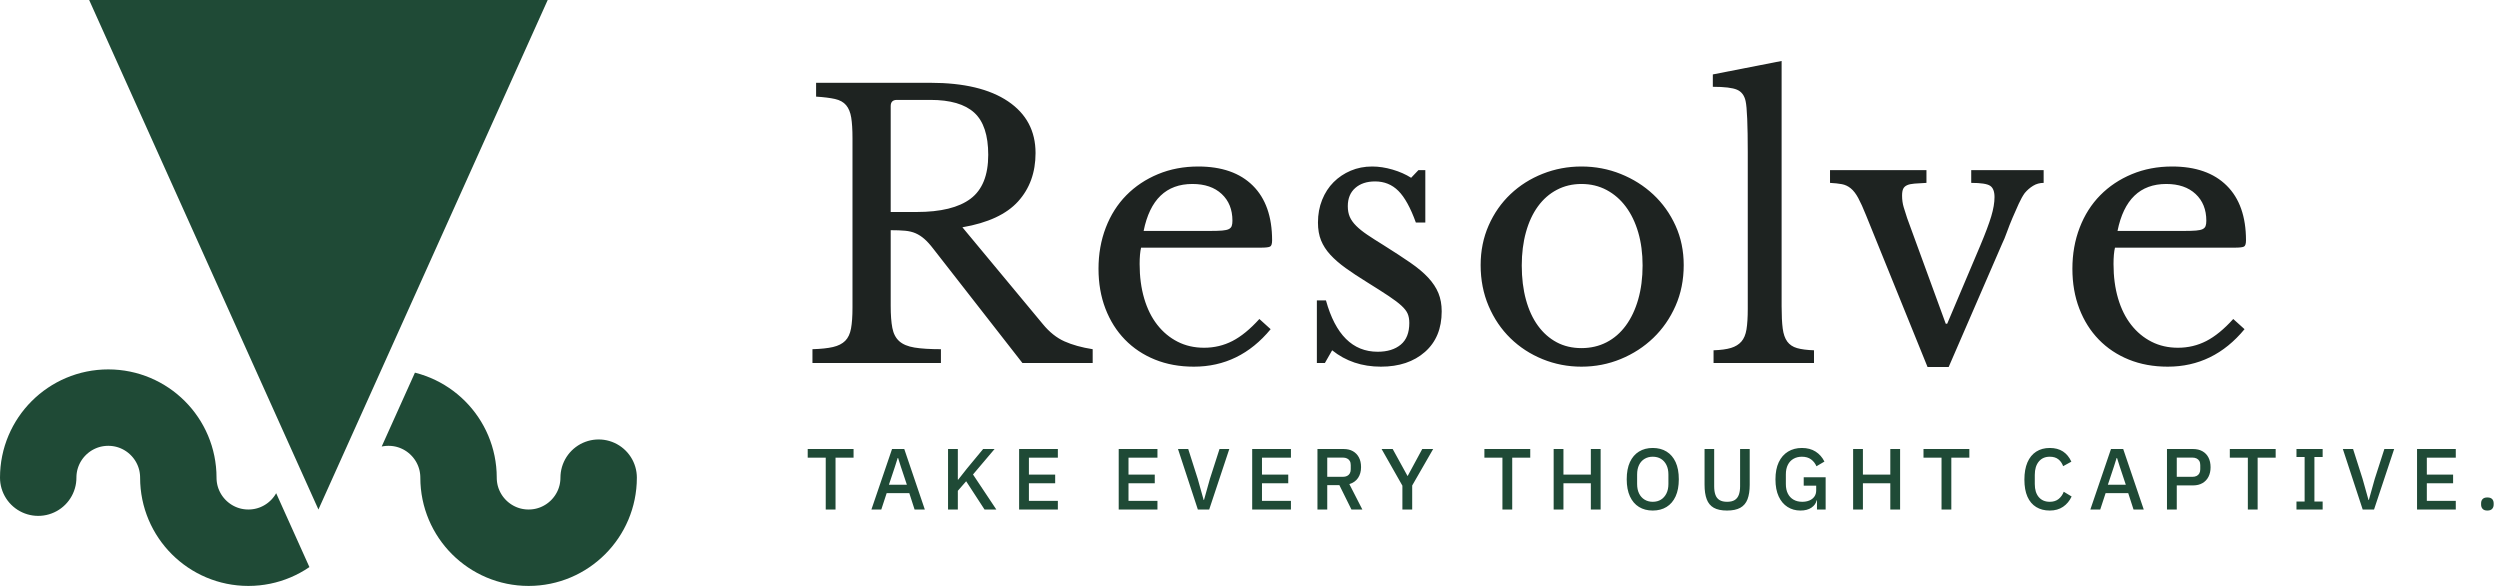
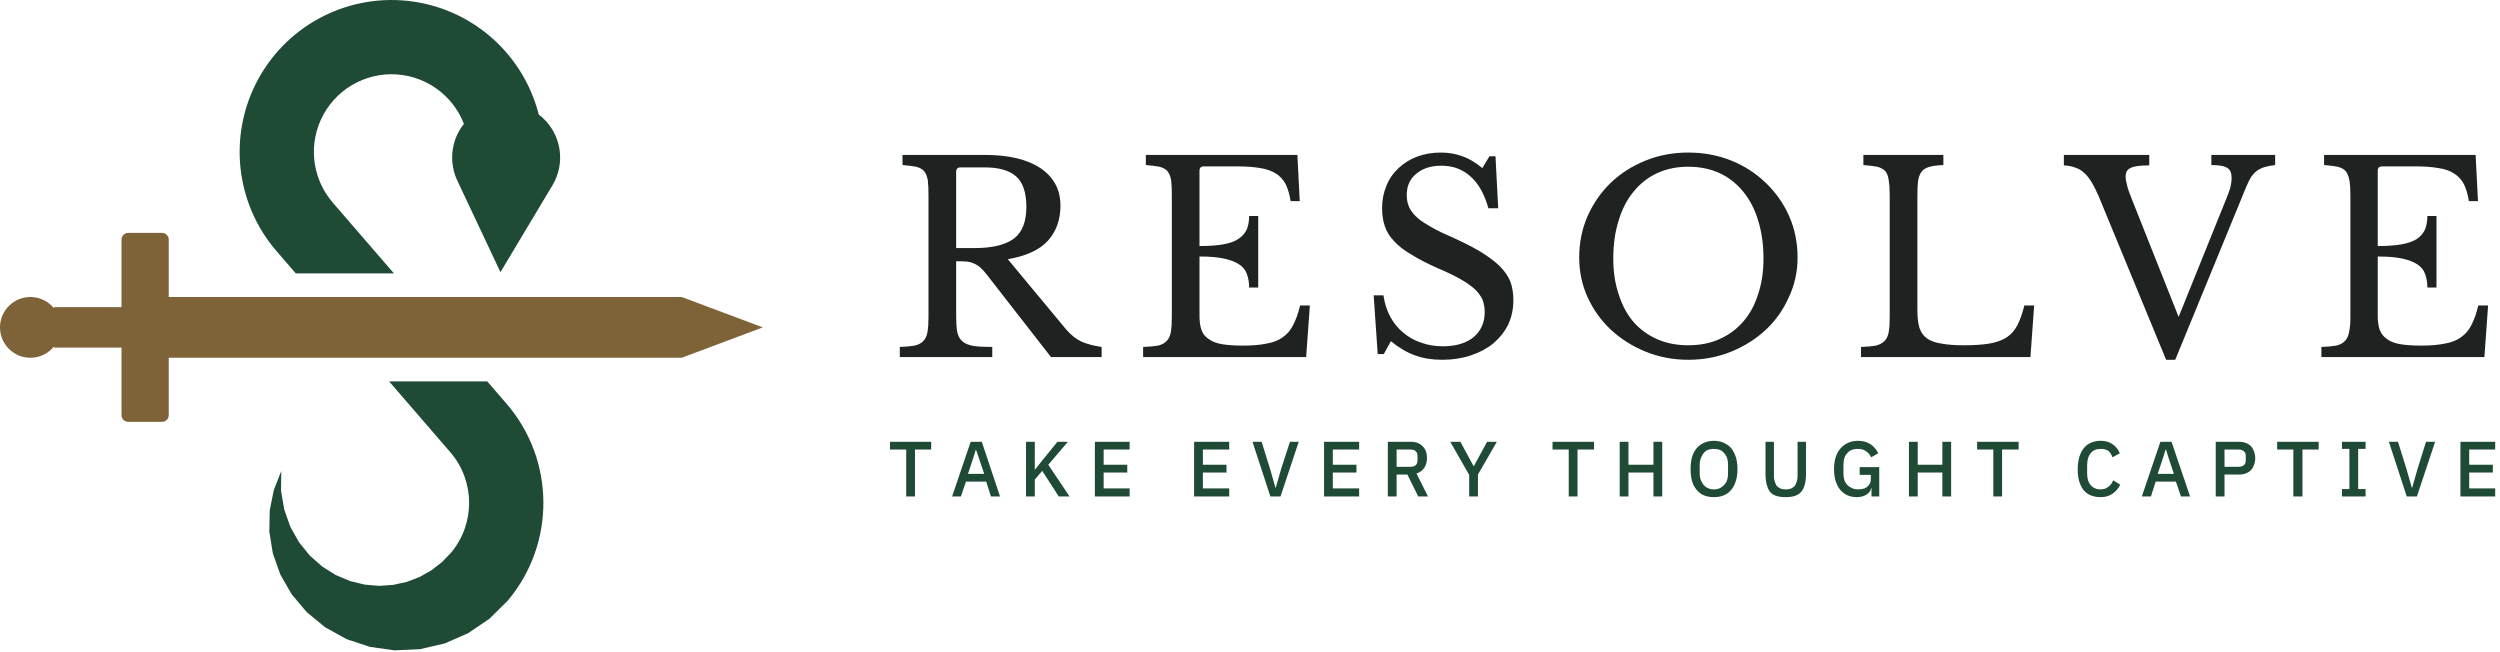
- <svg xmlns="http://www.w3.org/2000/svg" viewBox="28 36 785.1 184" width="785.054" height="184" role="img" aria-label="Resolve">
+ <svg xmlns="http://www.w3.org/2000/svg" viewBox="12 31 740.724 193" role="img">
  <g>
-     <clipPath id="h">
-       <path d="M-64 -64H320V320H-64ZM128.00 220.37 L215.47 26.00 L40.53 26.00Z" />
-     </clipPath>
-     <path clip-path="url(#h)" d="M40 186 A22 22 0 0 1 84 186 A22 22 0 0 0 128 186 A22 22 0 0 1 172 186 A22 22 0 0 0 216 186" fill="none" stroke="#1F4A36" stroke-width="24" stroke-linecap="round" />
-     <path d="M56 36 L200 36 L128 196Z" fill="#1F4A36" />
+     <path fill="#1F4A36" d="M93.95 105.42A45 45 0 1 1 172.02 66.64L150.5 71.22A23 23 0 1 0 110.6 91.04ZM162.05 150.58A45 45 0 0 1 162.47 208.93L145.62 194.78A23 23 0 0 0 145.4 164.96ZM93.95 105.42L110.6 91.04L128.71 112L99.64 112ZM145.4 164.96L162.05 150.58L156.36 144L127.29 144ZM160.28 111.64L147.49 84.5A16 16 0 1 1 175.69 85.9ZM162.47 208.93L157.04 214.31L150.73 218.59L143.78 221.64L136.43 223.35L128.95 223.69L121.62 222.67L114.69 220.37L108.39 216.89L102.91 212.4L98.43 207.1L95.04 201.2L92.83 194.93L91.8 188.52L91.92 182.21L93.13 176.18L95.31 170.63L95.33 170.63L95.27 176.42L96.21 181.94L98.01 187.06L100.58 191.64L103.77 195.59L107.44 198.84L111.46 201.37L115.69 203.15L120.02 204.21L124.33 204.58L128.53 204.29L132.55 203.4L136.32 201.95L139.78 200L142.9 197.59L145.62 194.78Z" />
+     <path fill="#7E6339" d="M62 119H214L238 128L214 137H62ZM50 100h10a2 2 0 0 1 2 2v52a2 2 0 0 1 -2 2h-10a2 2 0 0 1 -2 -2v-52a2 2 0 0 1 2 -2ZM28 122h20v12h-20ZM30 128a9 9 0 1 1 -18 0a9 9 0 1 1 18 0Z" />
  </g>
-   <path transform="translate(278.00 150.00) scale(0.11429)" fill="#1E2321" d="M658 -577Q658 -497 610 -444Q562 -391 457 -373L678 -107Q705 -74 737.5 -59.5Q770 -45 815 -38V0H622L377 -314Q364 -331 352.5 -341Q341 -351 328.5 -356.5Q316 -362 299.5 -363.5Q283 -365 260 -365V-157Q260 -120 264.5 -96.5Q269 -73 283.5 -60Q298 -47 325.5 -42.5Q353 -38 398 -38V0H45V-38Q80 -39 101.5 -44Q123 -49 135 -61Q147 -73 151 -95Q155 -117 155 -152V-618Q155 -653 151.5 -674.5Q148 -696 137.5 -708.5Q127 -721 107 -725.5Q87 -730 55 -732V-770H369Q507 -770 582.5 -719Q658 -668 658 -577ZM260 -415H331Q431 -415 479.5 -451.5Q528 -488 528 -572Q528 -653 489.5 -688Q451 -723 369 -723H277Q260 -723 260 -706Z M1304 -93Q1219 10 1093 10Q1034 10 986 -9.5Q938 -29 903.5 -64.5Q869 -100 850 -149.5Q831 -199 831 -259Q831 -320 851 -372Q871 -424 907.5 -461Q944 -498 994.5 -519Q1045 -540 1105 -540Q1202 -540 1255 -487.5Q1308 -435 1308 -337Q1308 -323 1302.5 -320Q1297 -317 1277 -317H948Q946 -309 945 -297.5Q944 -286 944 -272Q944 -220 956.5 -177.5Q969 -135 992.5 -105Q1016 -75 1048.5 -58.5Q1081 -42 1121 -42Q1163 -42 1199 -60.5Q1235 -79 1273 -121ZM1139 -363Q1159 -363 1171 -364Q1183 -365 1189 -368Q1195 -371 1197 -376.5Q1199 -382 1199 -391Q1199 -437 1169.5 -464.5Q1140 -492 1089 -492Q981 -492 955 -363Z M1453 0H1431V-172H1456Q1495 -31 1598 -31Q1638 -31 1661.5 -50.5Q1685 -70 1685 -110Q1685 -125 1680.5 -135.5Q1676 -146 1663.5 -157.5Q1651 -169 1628.5 -184Q1606 -199 1569 -222Q1535 -243 1510 -261Q1485 -279 1468 -297.5Q1451 -316 1442.5 -337Q1434 -358 1434 -386Q1434 -420 1445.5 -448.5Q1457 -477 1477 -497Q1497 -517 1524 -528.5Q1551 -540 1583 -540Q1610 -540 1639 -531.5Q1668 -523 1690 -509L1710 -530H1729V-386H1703Q1681 -447 1655 -473Q1629 -499 1591 -499Q1557 -499 1536.5 -481Q1516 -463 1516 -431Q1516 -414 1521.5 -401.5Q1527 -389 1539 -377Q1551 -365 1569.5 -352.5Q1588 -340 1614 -324Q1657 -297 1687.5 -276Q1718 -255 1737 -234.5Q1756 -214 1765 -192Q1774 -170 1774 -142Q1774 -71 1728 -30.5Q1682 10 1607 10Q1529 10 1473 -35Z M2158 -540Q2215 -540 2266 -519.5Q2317 -499 2355.5 -463Q2394 -427 2416.5 -377.5Q2439 -328 2439 -269Q2439 -208 2416.5 -157Q2394 -106 2355.5 -69Q2317 -32 2266 -11Q2215 10 2158 10Q2102 10 2051.5 -10.5Q2001 -31 1963 -68Q1925 -105 1903 -156.5Q1881 -208 1881 -269Q1881 -328 1903 -378Q1925 -428 1963 -464Q2001 -500 2051.5 -520Q2102 -540 2158 -540ZM2158 -492Q2121 -492 2090.5 -476Q2060 -460 2038.5 -430.5Q2017 -401 2005.5 -359.5Q1994 -318 1994 -268Q1994 -216 2005.5 -174Q2017 -132 2038.5 -102.5Q2060 -73 2090 -57Q2120 -41 2158 -41Q2196 -41 2227 -57Q2258 -73 2280 -103Q2302 -133 2314 -175Q2326 -217 2326 -268Q2326 -318 2314 -359Q2302 -400 2280 -429.5Q2258 -459 2227 -475.5Q2196 -492 2158 -492Z M2708 -156Q2708 -118 2711 -95Q2714 -72 2723.5 -59Q2733 -46 2750.5 -41Q2768 -36 2797 -35V0H2521V-35Q2551 -36 2569 -41.5Q2587 -47 2597.5 -59Q2608 -71 2611.5 -92.5Q2615 -114 2615 -149V-580Q2615 -634 2613.5 -670.5Q2612 -707 2609 -720Q2604 -743 2585.5 -751Q2567 -759 2519 -759V-793L2708 -830Z M2940 -406Q2928 -436 2918.5 -453.5Q2909 -471 2898 -480Q2887 -489 2873.5 -491.5Q2860 -494 2841 -495V-530H3106V-495Q3086 -494 3073 -493Q3060 -492 3052.5 -488.5Q3045 -485 3042 -478.5Q3039 -472 3039 -460Q3039 -443 3043.5 -428Q3048 -413 3053 -398L3159 -108H3163L3254 -323Q3275 -373 3284 -403Q3293 -433 3293 -456Q3293 -479 3281 -487Q3269 -495 3229 -495V-530H3428V-495Q3412 -495 3399 -487Q3386 -479 3376 -467Q3368 -456 3359.5 -437.5Q3351 -419 3342.5 -399Q3334 -379 3327 -359.5Q3320 -340 3314 -328L3167 11H3109Z M3980 -93Q3895 10 3769 10Q3710 10 3662 -9.5Q3614 -29 3579.5 -64.5Q3545 -100 3526 -149.5Q3507 -199 3507 -259Q3507 -320 3527 -372Q3547 -424 3583.5 -461Q3620 -498 3670.5 -519Q3721 -540 3781 -540Q3878 -540 3931 -487.5Q3984 -435 3984 -337Q3984 -323 3978.5 -320Q3973 -317 3953 -317H3624Q3622 -309 3621 -297.5Q3620 -286 3620 -272Q3620 -220 3632.5 -177.5Q3645 -135 3668.5 -105Q3692 -75 3724.5 -58.5Q3757 -42 3797 -42Q3839 -42 3875 -60.5Q3911 -79 3949 -121ZM3815 -363Q3835 -363 3847 -364Q3859 -365 3865 -368Q3871 -371 3873 -376.5Q3875 -382 3875 -391Q3875 -437 3845.5 -464.5Q3816 -492 3765 -492Q3657 -492 3631 -363Z" />
-   <path transform="translate(281.00 196.00) scale(0.02722)" fill="#1F4A36" d="M553 -598H345V0H232V-598H24V-698H553Z M1375 0H1257L1196 -189H935L873 0H759L997 -698H1138ZM1168 -286 1099 -493 1067 -594H1062L1030 -493L961 -286Z M2064 0 1852 -326 1756 -216V0H1643V-698H1756V-344H1760L1860 -471L2048 -698H2180L1931 -404L2200 0Z M2910 0H2463V-698H2910V-598H2576V-403H2879V-303H2576V-100H2910Z  M4059 0H3612V-698H4059V-598H3725V-403H4028V-303H3725V-100H4059Z M4656 0H4525L4296 -698H4414L4524 -353L4592 -110H4596L4664 -353L4775 -698H4888Z M5599 0H5152V-698H5599V-598H5265V-403H5568V-303H5265V-100H5599Z M6018 -281V0H5905V-698H6206Q6269 -698 6313.5 -673Q6358 -648 6383 -601.5Q6408 -555 6408 -489Q6408 -416 6373.5 -364.5Q6339 -313 6273 -293L6423 0H6297L6158 -281ZM6018 -377H6198Q6226 -377 6246.5 -387Q6267 -397 6278 -416.5Q6289 -436 6289 -464V-512Q6289 -541 6278 -560Q6267 -579 6246.5 -589Q6226 -599 6198 -599H6018Z M6998 0H6885V-275L6645 -698H6773L6944 -387H6946L7114 -698H7240L6998 -277Z  M8360 -598H8152V0H8039V-598H7831V-698H8360Z M9059 0V-303H8743V0H8630V-698H8743V-403H9059V-698H9172V0Z M9773 12Q9682 12 9614.5 -29.5Q9547 -71 9510 -151.5Q9473 -232 9473 -349Q9473 -467 9510 -547Q9547 -627 9614.5 -668.5Q9682 -710 9773 -710Q9865 -710 9932.5 -668.5Q10000 -627 10037 -547Q10074 -467 10074 -349Q10074 -232 10037 -151.5Q10000 -71 9932.5 -29.5Q9865 12 9773 12ZM9773 -89Q9828 -89 9868 -114Q9908 -139 9931 -185Q9954 -231 9954 -294V-404Q9954 -468 9931 -514Q9908 -560 9868 -584.5Q9828 -609 9773 -609Q9720 -609 9679 -584.5Q9638 -560 9615.5 -514Q9593 -468 9593 -404V-294Q9593 -231 9615.5 -185Q9638 -139 9679 -114Q9720 -89 9773 -89Z M10371 -698H10482V-268Q10482 -209 10496.5 -169Q10511 -129 10544 -109Q10577 -89 10631 -89Q10686 -89 10718.5 -109Q10751 -129 10766 -169Q10781 -209 10781 -268V-698H10892V-286Q10892 -184 10866.5 -118Q10841 -52 10783.5 -20Q10726 12 10630 12Q10534 12 10477.5 -20Q10421 -52 10396 -118Q10371 -184 10371 -286Z M11668 0V-106H11664Q11654 -56 11605 -22Q11556 12 11477 12Q11394 12 11328.5 -29.5Q11263 -71 11226 -151Q11189 -231 11189 -348Q11189 -465 11227 -545.5Q11265 -626 11334 -668Q11403 -710 11494 -710Q11587 -710 11652.5 -668Q11718 -626 11754 -553L11662 -499Q11641 -548 11599.5 -578.5Q11558 -609 11494 -609Q11439 -609 11397 -585Q11355 -561 11332 -515.5Q11309 -470 11309 -406V-293Q11309 -229 11332 -183.5Q11355 -138 11397.5 -113.5Q11440 -89 11498 -89Q11543 -89 11579 -103.5Q11615 -118 11637 -147.5Q11659 -177 11659 -221V-275H11515V-372H11768V0Z M12514 0V-303H12198V0H12085V-698H12198V-403H12514V-698H12627V0Z M13426 -598H13218V0H13105V-598H12897V-698H13426Z  M14354 12Q14263 12 14197 -28.5Q14131 -69 14096 -148Q14061 -227 14061 -345Q14061 -462 14096 -543.5Q14131 -625 14197 -667.5Q14263 -710 14354 -710Q14444 -710 14505.5 -670Q14567 -630 14603 -552L14508 -500Q14490 -550 14452.5 -579.5Q14415 -609 14354 -609Q14273 -609 14227 -553Q14181 -497 14181 -400V-293Q14181 -197 14227 -143Q14273 -89 14354 -89Q14416 -89 14456 -121.5Q14496 -154 14515 -205L14606 -150Q14571 -75 14507.5 -31.5Q14444 12 14354 12Z M15438 0H15320L15259 -189H14998L14936 0H14822L15060 -698H15201ZM15231 -286 15162 -493 15130 -594H15125L15093 -493L15024 -286Z M15819 0H15706V-698H16006Q16070 -698 16115.5 -672Q16161 -646 16185 -599Q16209 -552 16209 -488Q16209 -425 16185 -378Q16161 -331 16115.5 -304.5Q16070 -278 16006 -278H15819ZM15819 -599V-377H15999Q16027 -377 16047.5 -387Q16068 -397 16079 -416.5Q16090 -436 16090 -464V-512Q16090 -541 16079 -560Q16068 -579 16047.5 -589Q16027 -599 15999 -599Z M16960 -598H16752V0H16639V-598H16431V-698H16960Z M17502 0H17200V-92H17294V-606H17200V-698H17502V-606H17407V-92H17502Z M18095 0H17964L17735 -698H17853L17963 -353L18031 -110H18035L18103 -353L18214 -698H18327Z M19038 0H18591V-698H19038V-598H18704V-403H19007V-303H18704V-100H19038Z M19402 12Q19365 12 19347.5 -7.5Q19330 -27 19330 -56V-72Q19330 -102 19347.5 -120.5Q19365 -139 19402 -139Q19440 -139 19457.5 -120.5Q19475 -102 19475 -72V-56Q19475 -27 19457.5 -7.5Q19440 12 19402 12Z" />
+   <path fill="#1E2321" d="M326.2 91.9Q326.2 98.2 322.5 102.3Q318.8 106.4 310.6 107.8L327.8 128.5Q329.9 131 332.4 132.2Q334.9 133.3 338.4 133.8V136.8H323.4L304.4 112.4Q303.4 111.1 302.5 110.3Q301.6 109.5 300.6 109.1Q299.6 108.6 298.4 108.5Q297.1 108.4 295.3 108.4V124.6Q295.3 127.4 295.6 129.3Q296 131.1 297.1 132.1Q298.2 133.1 300.4 133.5Q302.5 133.8 306 133.8V136.8H278.6V133.8Q281.3 133.7 283 133.4Q284.7 133 285.6 132Q286.5 131.1 286.8 129.4Q287.1 127.7 287.1 125V88.8Q287.1 86 286.9 84.4Q286.6 82.7 285.8 81.7Q285 80.8 283.4 80.4Q281.9 80.1 279.4 79.9V76.9H303.8Q314.5 76.9 320.4 80.9Q326.2 84.9 326.2 91.9ZM295.3 104.5H300.8Q308.6 104.5 312.4 101.7Q316.1 98.9 316.1 92.3Q316.1 86 313.1 83.3Q310.1 80.6 303.8 80.6H296.6Q295.3 80.6 295.3 81.9ZM367.4 103.9Q371.6 103.9 374.4 103.4Q377.3 102.9 378.9 101.8Q380.6 100.7 381.4 99Q382.1 97.3 382.1 95H384.8V116.2H382.1Q382.1 113.9 381.4 112.1Q380.8 110.4 379.1 109.3Q377.4 108.2 374.6 107.6Q371.8 107 367.4 107V124.6Q367.4 127.1 368 128.8Q368.6 130.5 370.2 131.5Q371.7 132.6 374.2 133Q376.7 133.4 380.3 133.4Q384.4 133.4 387.3 132.8Q390.2 132.3 392.1 130.9Q394.1 129.5 395.2 127.2Q396.4 124.9 397.2 121.5H400.1L399 136.8H350.7V133.8Q353.4 133.7 355.1 133.4Q356.8 133 357.7 132Q358.6 131.1 358.9 129.4Q359.2 127.7 359.2 125V88.8Q359.2 86 359 84.4Q358.7 82.7 357.9 81.7Q357.1 80.8 355.5 80.4Q354 80.1 351.5 79.9V76.9H396.4L397.1 90.6H394.4Q393.9 87.5 392.9 85.5Q391.8 83.5 390 82.4Q388.1 81.2 385.4 80.8Q382.6 80.3 378.6 80.3H368.7Q367.4 80.3 367.4 81.6ZM419 118.5H421.9Q422.4 122 423.9 124.8Q425.4 127.6 427.7 129.5Q430 131.5 433 132.5Q436 133.6 439.5 133.6Q445.3 133.6 448.6 130.9Q451.9 128.1 451.9 123.5Q451.9 121.5 451.3 119.9Q450.6 118.3 449.1 116.8Q447.5 115.3 444.9 113.8Q442.3 112.3 438.3 110.6Q433.5 108.5 430.3 106.5Q427 104.6 425.1 102.5Q423.1 100.4 422.3 98Q421.5 95.7 421.5 92.6Q421.5 89.1 422.8 86Q424 83 426.4 80.8Q428.7 78.6 431.9 77.4Q435.1 76.2 438.9 76.2Q442.3 76.2 445.3 77.3Q448.2 78.3 451.2 80.8L453.3 77.3H455.1L455.9 92.7H453Q451.2 86.3 447.6 83.2Q444.1 80.1 439.1 80.1Q434.4 80.1 431.6 82.5Q428.8 84.8 428.8 88.8Q428.8 90.6 429.4 92.1Q430 93.6 431.4 95Q432.8 96.4 435.1 97.7Q437.3 99.1 440.7 100.6Q446.4 103.1 450.2 105.3Q454 107.6 456.3 109.8Q458.5 112 459.5 114.4Q460.4 116.9 460.4 119.9Q460.4 123.8 458.9 127.1Q457.3 130.3 454.5 132.7Q451.7 135 447.8 136.3Q443.9 137.6 439.3 137.6Q434.8 137.6 431.3 136.3Q427.8 135.1 424.1 132.1L422 135.9H420.2ZM512.2 76.2Q519.1 76.2 525 78.6Q530.9 81 535.2 85.2Q539.6 89.4 542.1 95Q544.6 100.7 544.6 107.3Q544.6 113.6 542 119.1Q539.5 124.7 535.2 128.7Q530.8 132.8 524.9 135.2Q519 137.6 512.2 137.6Q505.5 137.6 499.6 135.2Q493.7 132.8 489.3 128.7Q485 124.7 482.4 119.1Q479.9 113.6 479.9 107.3Q479.9 100.7 482.4 95Q484.9 89.4 489.2 85.2Q493.6 81 499.5 78.6Q505.4 76.2 512.2 76.2ZM512.2 133.3Q517.4 133.3 521.4 131.5Q525.5 129.7 528.4 126.4Q531.4 123 532.9 118.2Q534.5 113.5 534.5 107.6Q534.5 101.3 532.9 96.3Q531.4 91.3 528.5 87.8Q525.6 84.2 521.5 82.3Q517.4 80.4 512.2 80.4Q507.1 80.4 503 82.3Q498.9 84.2 496 87.8Q493.1 91.3 491.6 96.3Q490 101.3 490 107.6Q490 113.5 491.6 118.2Q493.1 123 496 126.4Q498.9 129.7 503 131.5Q507.1 133.3 512.2 133.3ZM613.6 136.8H563.4V133.8Q566.1 133.7 567.8 133.4Q569.4 133 570.4 132Q571.3 131.1 571.6 129.4Q571.9 127.7 571.9 125V88.8Q571.9 86 571.6 84.4Q571.4 82.7 570.6 81.7Q569.7 80.8 568.2 80.4Q566.6 80.1 564.1 79.9V76.9H587.8V79.9Q585.3 80 583.8 80.4Q582.2 80.8 581.4 81.8Q580.6 82.8 580.3 84.6Q580.1 86.3 580.1 89.3V122.8Q580.1 126.1 580.7 128.1Q581.4 130.2 583 131.3Q584.6 132.4 587.2 132.8Q589.9 133.3 593.9 133.3Q598.3 133.3 601.4 132.8Q604.4 132.3 606.5 131Q608.5 129.7 609.7 127.4Q610.9 125.1 611.8 121.5H614.7ZM657.5 124.9 671.1 91.2Q672.3 88.3 672.8 86.7Q673.2 85 673.2 83.7Q673.2 81.6 672 80.8Q670.7 79.9 667.2 79.9V76.9H686.1V79.9Q684.3 80.1 683 80.5Q681.7 80.9 680.7 81.6Q679.8 82.3 679 83.4Q678.3 84.6 677.6 86.2L656.5 137.6H653.8L633.8 89.1Q632.8 86.8 631.8 85.1Q630.8 83.4 629.6 82.3Q628.5 81.2 627 80.7Q625.5 80.1 623.5 80V76.9H648.8V80Q646.7 80 645.3 80.2Q643.9 80.4 643.2 80.8Q642.4 81.2 642.1 81.8Q641.8 82.5 641.8 83.2Q641.8 84.3 642.2 85.8Q642.5 87.2 643.6 89.9ZM716.5 103.9Q720.7 103.9 723.5 103.4Q726.4 102.9 728.1 101.8Q729.7 100.7 730.5 99Q731.2 97.3 731.2 95H733.9V116.2H731.2Q731.2 113.9 730.5 112.1Q729.9 110.4 728.2 109.3Q726.5 108.2 723.7 107.6Q720.9 107 716.5 107V124.6Q716.5 127.1 717.1 128.8Q717.8 130.5 719.3 131.5Q720.8 132.6 723.3 133Q725.8 133.4 729.4 133.4Q733.5 133.4 736.4 132.8Q739.3 132.3 741.2 130.9Q743.2 129.5 744.3 127.2Q745.5 124.9 746.3 121.5H749.2L748.1 136.8H699.8V133.8Q702.5 133.7 704.2 133.4Q705.9 133 706.8 132Q707.7 131.1 708 129.4Q708.4 127.7 708.4 125V88.8Q708.4 86 708.1 84.4Q707.8 82.7 707 81.7Q706.2 80.8 704.6 80.4Q703.1 80.1 700.6 79.9V76.9H745.5L746.2 90.6H743.5Q743 87.5 742 85.5Q740.9 83.5 739.1 82.4Q737.3 81.2 734.5 80.8Q731.7 80.3 727.7 80.3H717.8Q716.5 80.3 716.5 81.6Z" />
+   <path fill="#1F4A36" d="M287.9 164.2H283.1V178.1H280.5V164.2H275.7V161.9H287.9ZM308.3 178.1H305.6L304.2 173.7H298.2L296.7 178.1H294.1L299.6 161.9H302.9ZM303.6 171.4 302 166.6 301.2 164.3H301.1L300.4 166.6L298.8 171.4ZM325.7 178.1 320.8 170.5 318.6 173.1V178.1H316V161.9H318.6V170.1H318.7L321 167.2L325.3 161.9H328.4L322.6 168.7L328.9 178.1ZM346.7 178.1H336.4V161.9H346.7V164.2H339V168.7H346V171H339V175.7H346.7ZM376.2 178.1H365.8V161.9H376.2V164.2H368.4V168.7H375.4V171H368.4V175.7H376.2ZM391.4 178.1H388.4L383.1 161.9H385.8L388.3 169.9L389.9 175.5H390L391.6 169.9L394.2 161.9H396.8ZM414.7 178.1H404.3V161.9H414.7V164.2H406.9V168.7H413.9V171H406.9V175.7H414.7ZM425.8 171.6V178.1H423.2V161.9H430.1Q431.6 161.9 432.6 162.5Q433.6 163.1 434.2 164.1Q434.8 165.2 434.8 166.7Q434.8 168.4 434 169.6Q433.2 170.8 431.7 171.3L435.1 178.1H432.2L429 171.6ZM425.8 169.3H429.9Q430.6 169.3 431.1 169.1Q431.5 168.9 431.8 168.4Q432 168 432 167.3V166.2Q432 165.5 431.8 165.1Q431.5 164.7 431.1 164.4Q430.6 164.2 429.9 164.2H425.8ZM449.9 178.1H447.3V171.7L441.7 161.9H444.7L448.6 169.1H448.7L452.6 161.9H455.5L449.9 171.6ZM484.3 164.2H479.4V178.1H476.8V164.2H472V161.9H484.3ZM501.9 178.1V171H494.5V178.1H491.9V161.9H494.5V168.7H501.9V161.9H504.5V178.1ZM519.8 178.3Q517.7 178.3 516.1 177.4Q514.6 176.4 513.7 174.6Q512.9 172.7 512.9 170Q512.9 167.2 513.7 165.4Q514.6 163.5 516.1 162.6Q517.7 161.6 519.8 161.6Q521.9 161.6 523.5 162.6Q525.1 163.5 525.9 165.4Q526.8 167.2 526.8 170Q526.8 172.7 525.9 174.6Q525.1 176.4 523.5 177.4Q521.9 178.3 519.8 178.3ZM519.8 176Q521.1 176 522 175.4Q522.9 174.8 523.5 173.8Q524 172.7 524 171.3V168.7Q524 167.2 523.5 166.2Q522.9 165.1 522 164.5Q521.1 164 519.8 164Q518.6 164 517.6 164.5Q516.7 165.1 516.2 166.2Q515.6 167.2 515.6 168.7V171.3Q515.6 172.7 516.2 173.8Q516.7 174.8 517.6 175.4Q518.6 176 519.8 176ZM535.1 161.9H537.6V171.9Q537.6 173.2 538 174.1Q538.3 175.1 539.1 175.5Q539.8 176 541.1 176Q542.4 176 543.1 175.5Q543.9 175.1 544.2 174.1Q544.6 173.2 544.6 171.9V161.9H547.1V171.4Q547.1 173.8 546.5 175.3Q545.9 176.9 544.6 177.6Q543.3 178.3 541.1 178.3Q538.8 178.3 537.5 177.6Q536.2 176.9 535.7 175.3Q535.1 173.8 535.1 171.4ZM566.5 178.1V175.6H566.4Q566.2 176.8 565.1 177.5Q563.9 178.3 562.1 178.3Q560.2 178.3 558.7 177.4Q557.1 176.4 556.3 174.6Q555.4 172.7 555.4 170Q555.4 167.3 556.3 165.4Q557.2 163.6 558.8 162.6Q560.4 161.6 562.5 161.6Q564.6 161.6 566.2 162.6Q567.7 163.6 568.5 165.3L566.4 166.5Q565.9 165.4 564.9 164.7Q564 164 562.5 164Q561.2 164 560.2 164.5Q559.3 165.1 558.7 166.1Q558.2 167.2 558.2 168.7V171.3Q558.2 172.8 558.7 173.8Q559.3 174.9 560.3 175.4Q561.2 176 562.6 176Q563.6 176 564.5 175.7Q565.3 175.3 565.8 174.6Q566.3 174 566.3 172.9V171.7H563V169.4H568.8V178.1ZM587.5 178.1V171H580.2V178.1H577.6V161.9H580.2V168.7H587.5V161.9H590.1V178.1ZM610.1 164.2H605.2V178.1H602.6V164.2H597.8V161.9H610.1ZM634.4 178.3Q632.3 178.3 630.7 177.4Q629.2 176.5 628.4 174.6Q627.6 172.8 627.6 170.1Q627.6 167.4 628.4 165.5Q629.2 163.6 630.7 162.6Q632.3 161.6 634.4 161.6Q636.5 161.6 637.9 162.6Q639.3 163.5 640.1 165.3L637.9 166.5Q637.5 165.3 636.7 164.6Q635.8 164 634.4 164Q632.5 164 631.4 165.3Q630.4 166.6 630.4 168.8V171.3Q630.4 173.5 631.4 174.7Q632.5 176 634.4 176Q635.8 176 636.7 175.2Q637.7 174.5 638.1 173.3L640.2 174.6Q639.4 176.3 637.9 177.3Q636.5 178.3 634.4 178.3ZM660.9 178.1H658.2L656.7 173.7H650.7L649.3 178.1H646.6L652.1 161.9H655.4ZM656.1 171.4 654.5 166.6 653.8 164.3H653.6L652.9 166.6L651.3 171.4ZM671.1 178.1H668.5V161.9H675.5Q676.9 161.9 678 162.5Q679.1 163.1 679.6 164.2Q680.2 165.3 680.2 166.8Q680.2 168.2 679.6 169.3Q679.1 170.4 678 171Q676.9 171.6 675.5 171.6H671.1ZM671.1 164.2V169.3H675.3Q675.9 169.3 676.4 169.1Q676.9 168.9 677.2 168.4Q677.4 168 677.4 167.3V166.2Q677.4 165.5 677.2 165.1Q676.9 164.7 676.4 164.4Q675.9 164.2 675.3 164.2ZM699 164.2H694.2V178.1H691.5V164.2H686.7V161.9H699ZM712.9 178.1H705.9V175.9H708.1V164H705.9V161.9H712.9V164H710.7V175.9H712.9ZM728.1 178.1H725.1L719.8 161.9H722.5L725 169.9L726.6 175.5H726.7L728.3 169.9L730.8 161.9H733.5ZM751.3 178.1H741V161.9H751.3V164.2H743.6V168.7H750.6V171H743.6V175.7H751.3Z" />
</svg>
